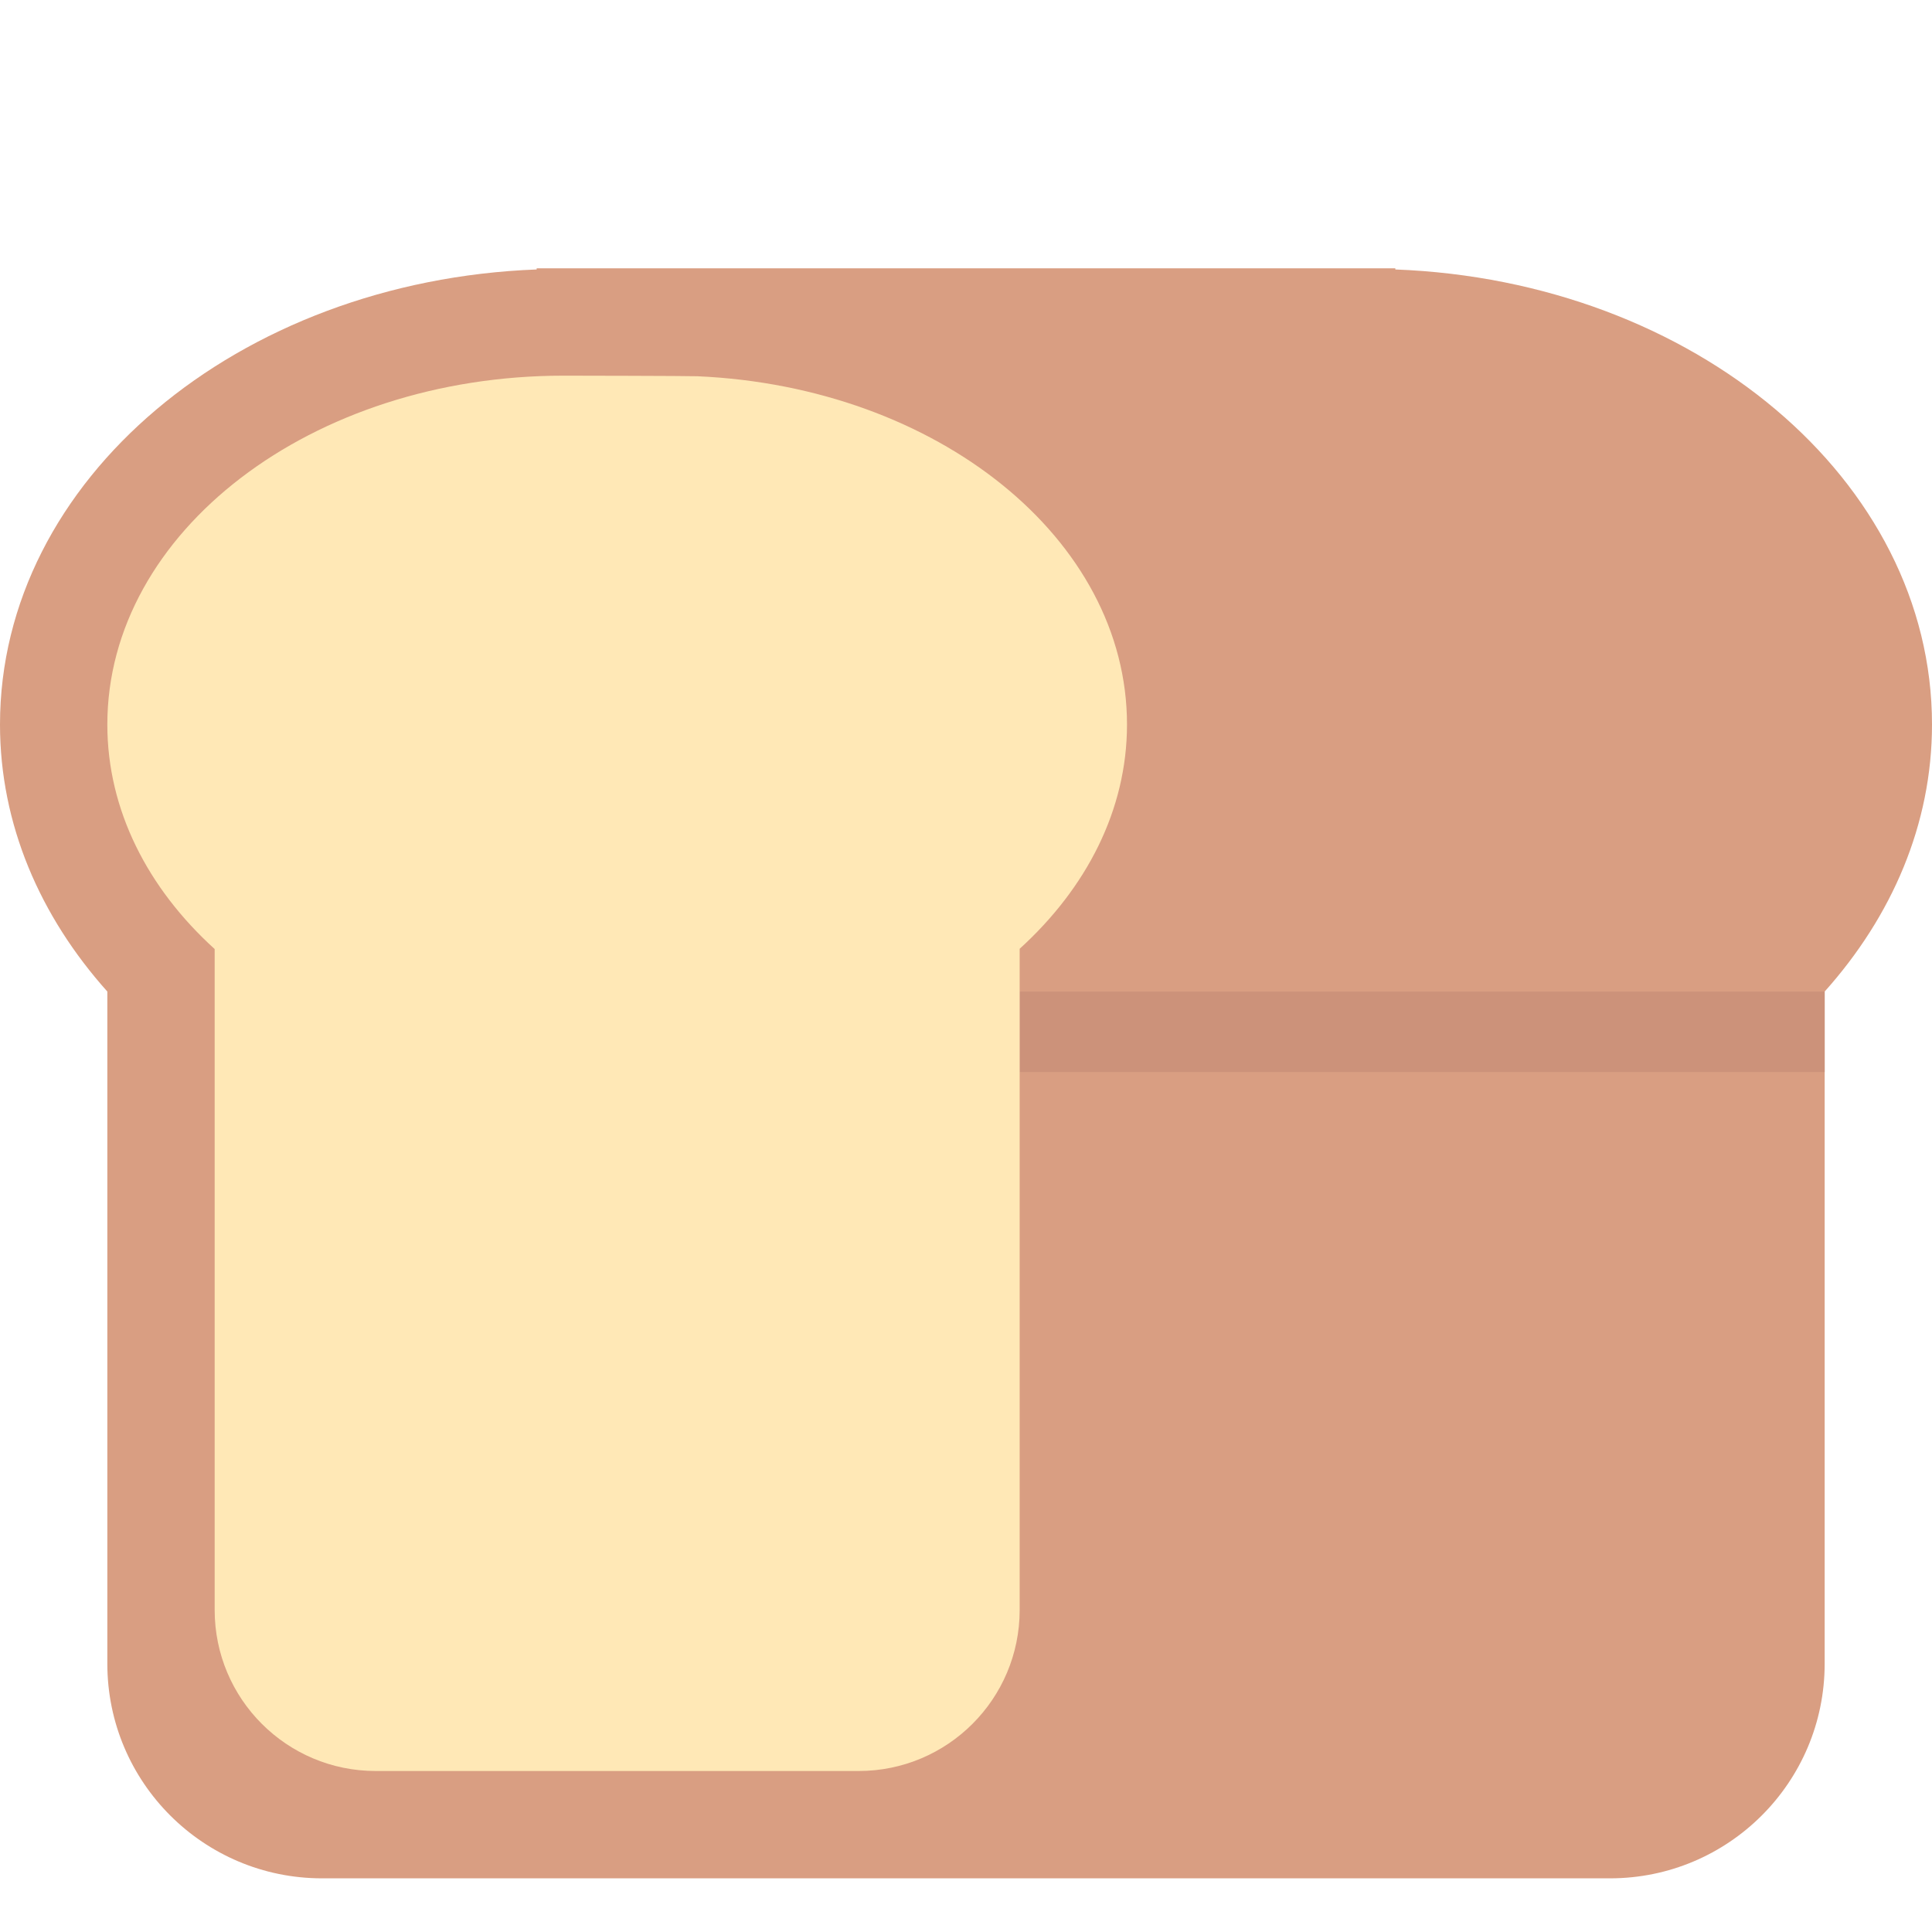
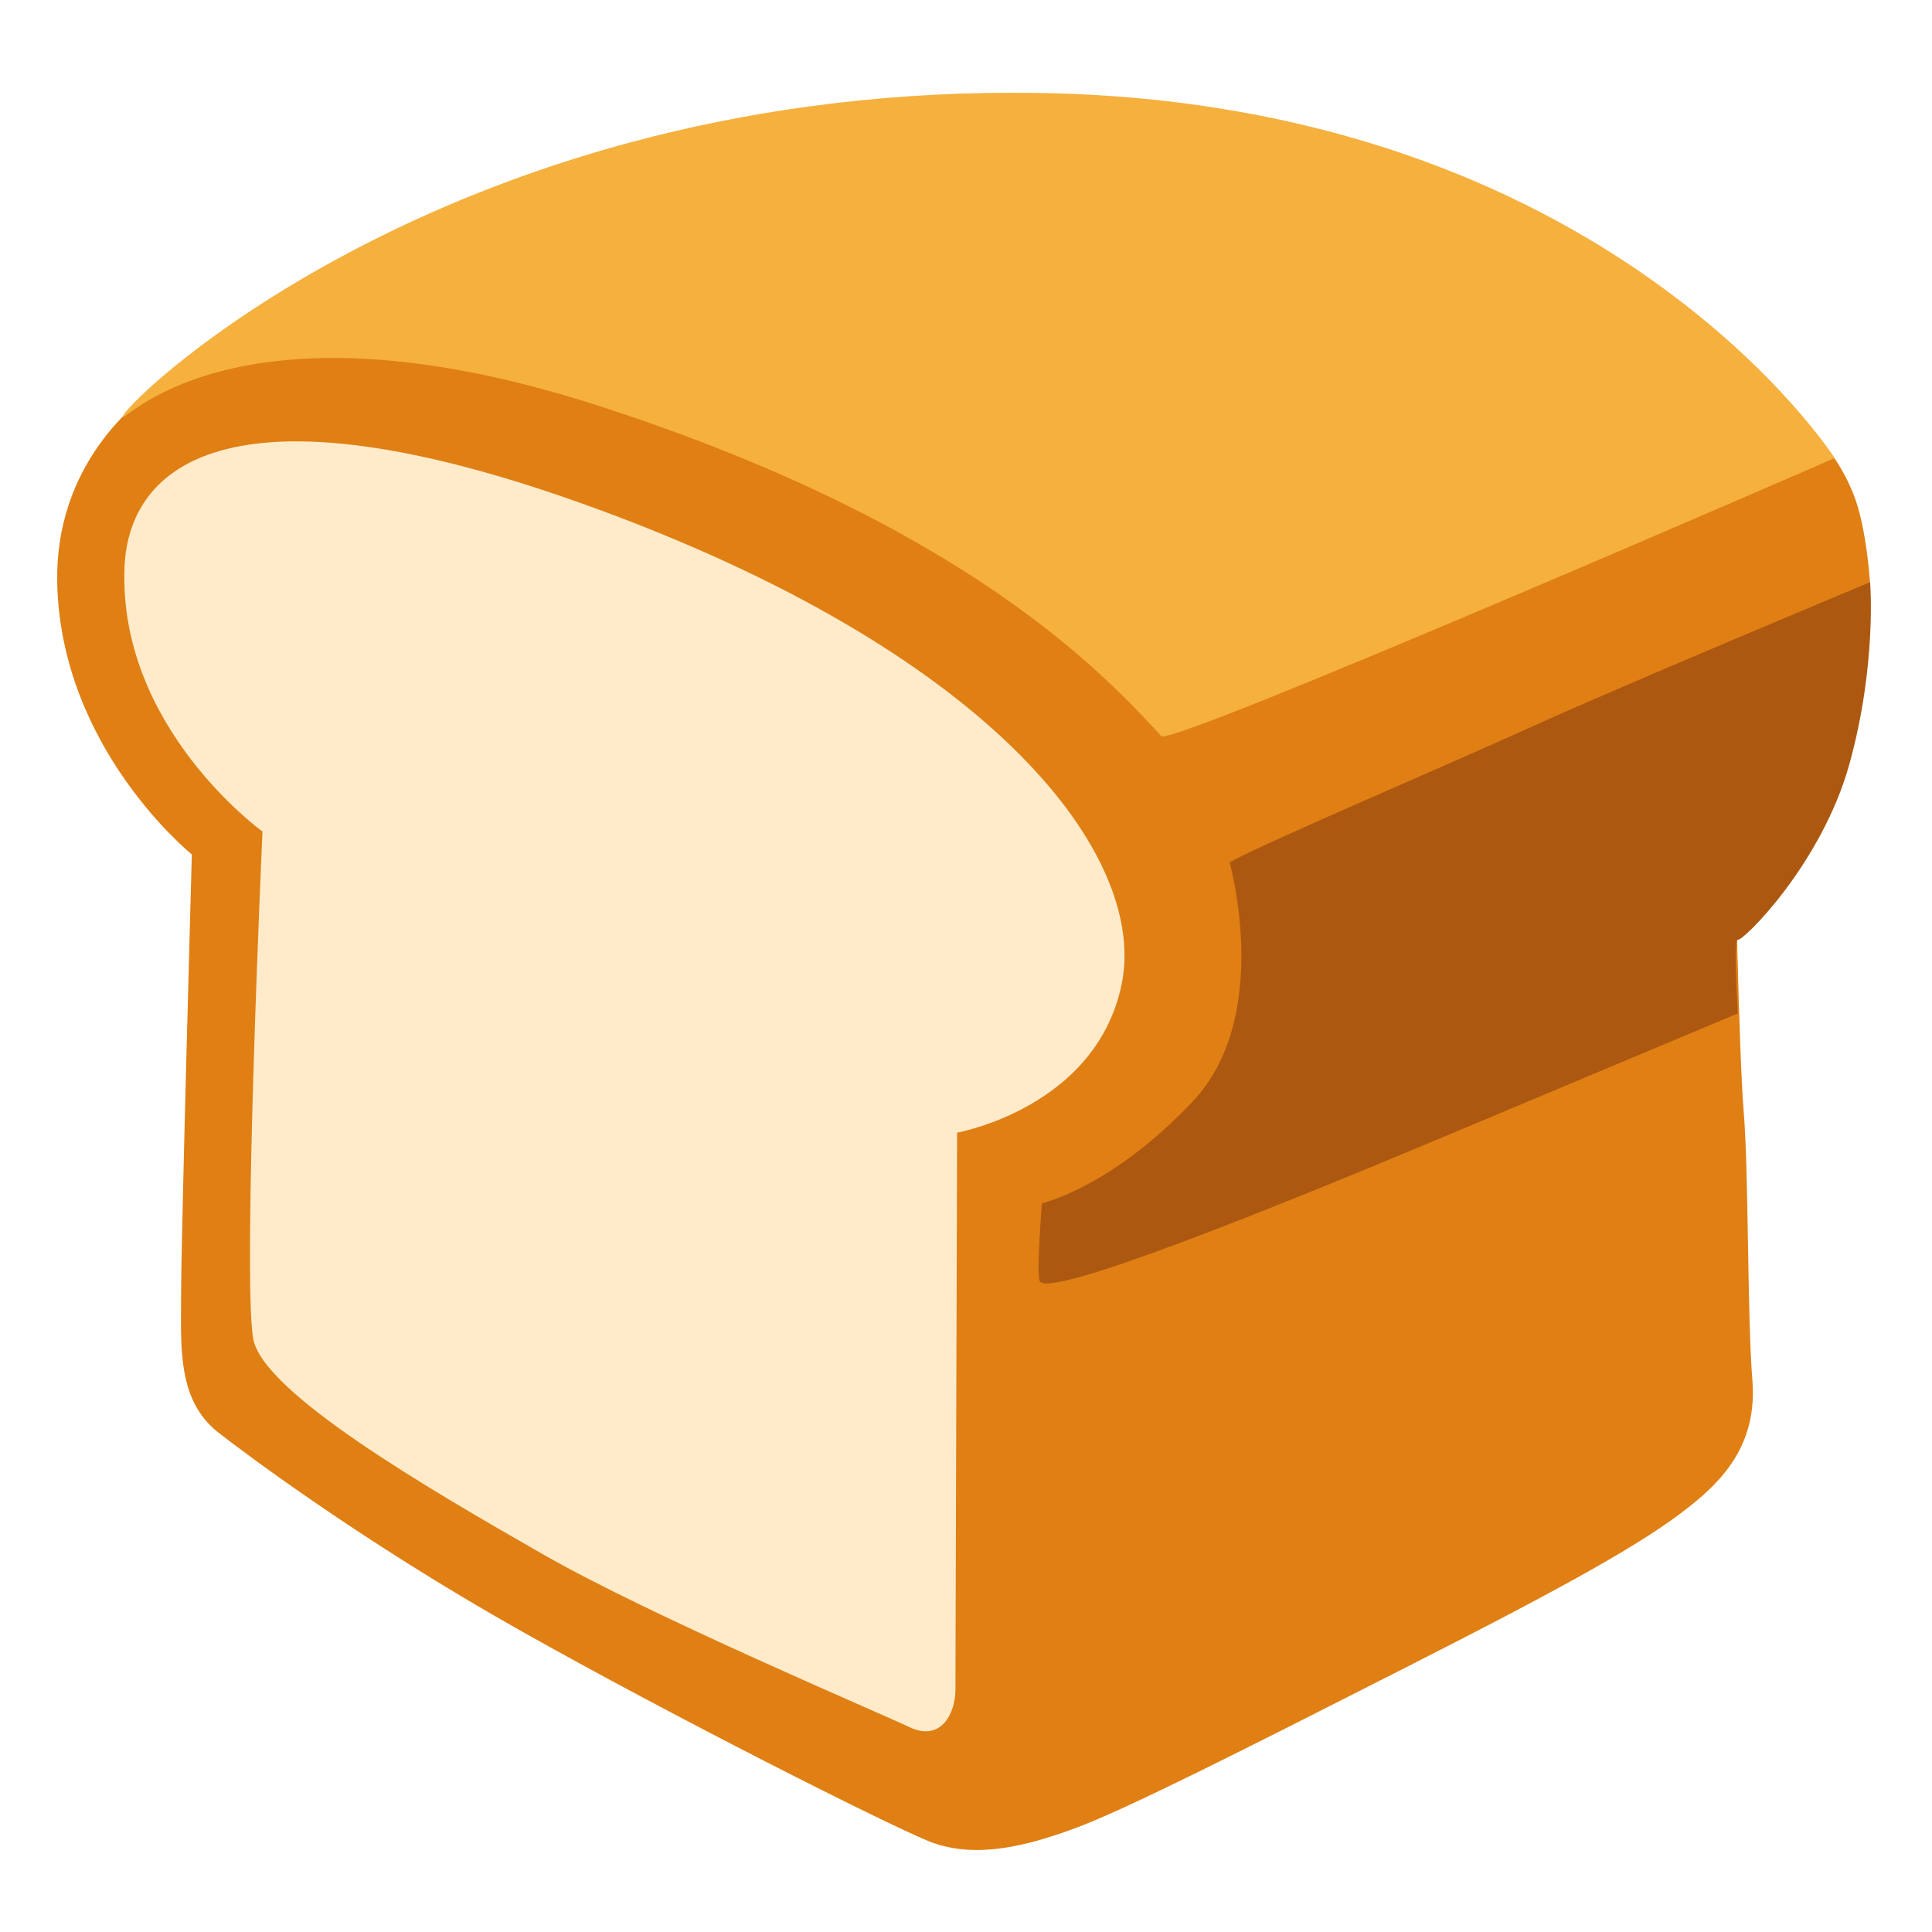
- <svg xmlns="http://www.w3.org/2000/svg" viewBox="0 0 36 36">
-   <path fill="#D99E82" d="M36 13.5c0-4.558-4.435-8.267-10-8.479V5H10v.021C4.435 5.233 0 8.942 0 13.5c0 1.861.747 3.576 2 4.976V31a4 4 0 0 0 4 4h24a4 4 0 0 0 4-4V18.476c1.253-1.4 2-3.115 2-4.976z" />
-   <path fill="#CC927A" d="M19 18.476h15v1.5H19z" />
-   <path fill="#FFE8B6" d="M21 13.5c0-3.461-3.538-6.291-8-6.489C12.835 7.004 10.668 7 10.5 7 5.806 7 2 9.91 2 13.5c0 1.595.754 3.053 2 4.184V30a3 3 0 0 0 3 3h9a3 3 0 0 0 3-3V17.679c1.244-1.131 2-2.586 2-4.179z" />
+ <svg xmlns="http://www.w3.org/2000/svg" viewBox="0 0 128 128">
+   <path fill="#e07f14" d="M12.71 56.61s-.71 25.48-.71 29s-.31 7.14 2.48 9.31c1.69 1.32 9.48 7.18 19.87 13.04s24.27 12.83 27.12 14s6.11.52 9.77-.84c3.35-1.24 10.84-5.03 21.73-10.56s15.9-8.32 18.94-10.73c2.3-1.82 4.52-4.19 4.19-8.38c-.34-4.19-.24-13.71-.57-17.73c-.34-4.02-.6-18.73-.6-18.73l8.96-16.45s-.22-3.43-1-5.55c-1.16-3.16-3.31-4.86-3.31-4.86L48.91 15.74s-36.07 8.52-38.07 9.68s-7.19 5.47-7.05 13.15C4 49.6 12.71 56.61 12.71 56.61" />
+   <path fill="#ffebca" d="M17.39 55.09s-1.33 29.35-.62 33.58c.59 3.54 11.4 9.85 19.28 14.35c7.1 4.06 22.15 10.43 24.21 11.41s3.04-.87 3.04-2.5s.11-36.89.11-36.89s9.16-1.63 10.89-9.77s-7.57-21.02-32.49-30.7c-25.72-9.97-33.26-4.18-33.56 3c-.43 10.64 9.14 17.52 9.14 17.52" />
+   <path fill="#ac5811" d="M81.46 57.13s2.9 10.21-2.45 15.86c-5.42 5.72-9.98 6.73-9.98 6.73s-.37 4.61-.15 5.15c.51 1.27 16.53-5.26 26.62-9.49l19.64-8.24s-.33-4.99 0-4.88s5.53-4.99 7.38-11.61c1.84-6.62 1.38-12.08 1.38-12.08s-16.63 6.94-22.42 9.58c-5.54 2.52-17.5 7.6-20.02 8.98" />
+   <path fill="#f5b03e" d="M76.94 48.77c.66.72 44.61-18.42 44.61-18.42S106.58 6.8 68.93 6.16C30.42 5.5 8.62 26.29 8.16 27.55c-.36.98 6.96-8.59 31.48-.67s33.68 17.97 37.3 21.89" />
</svg>
